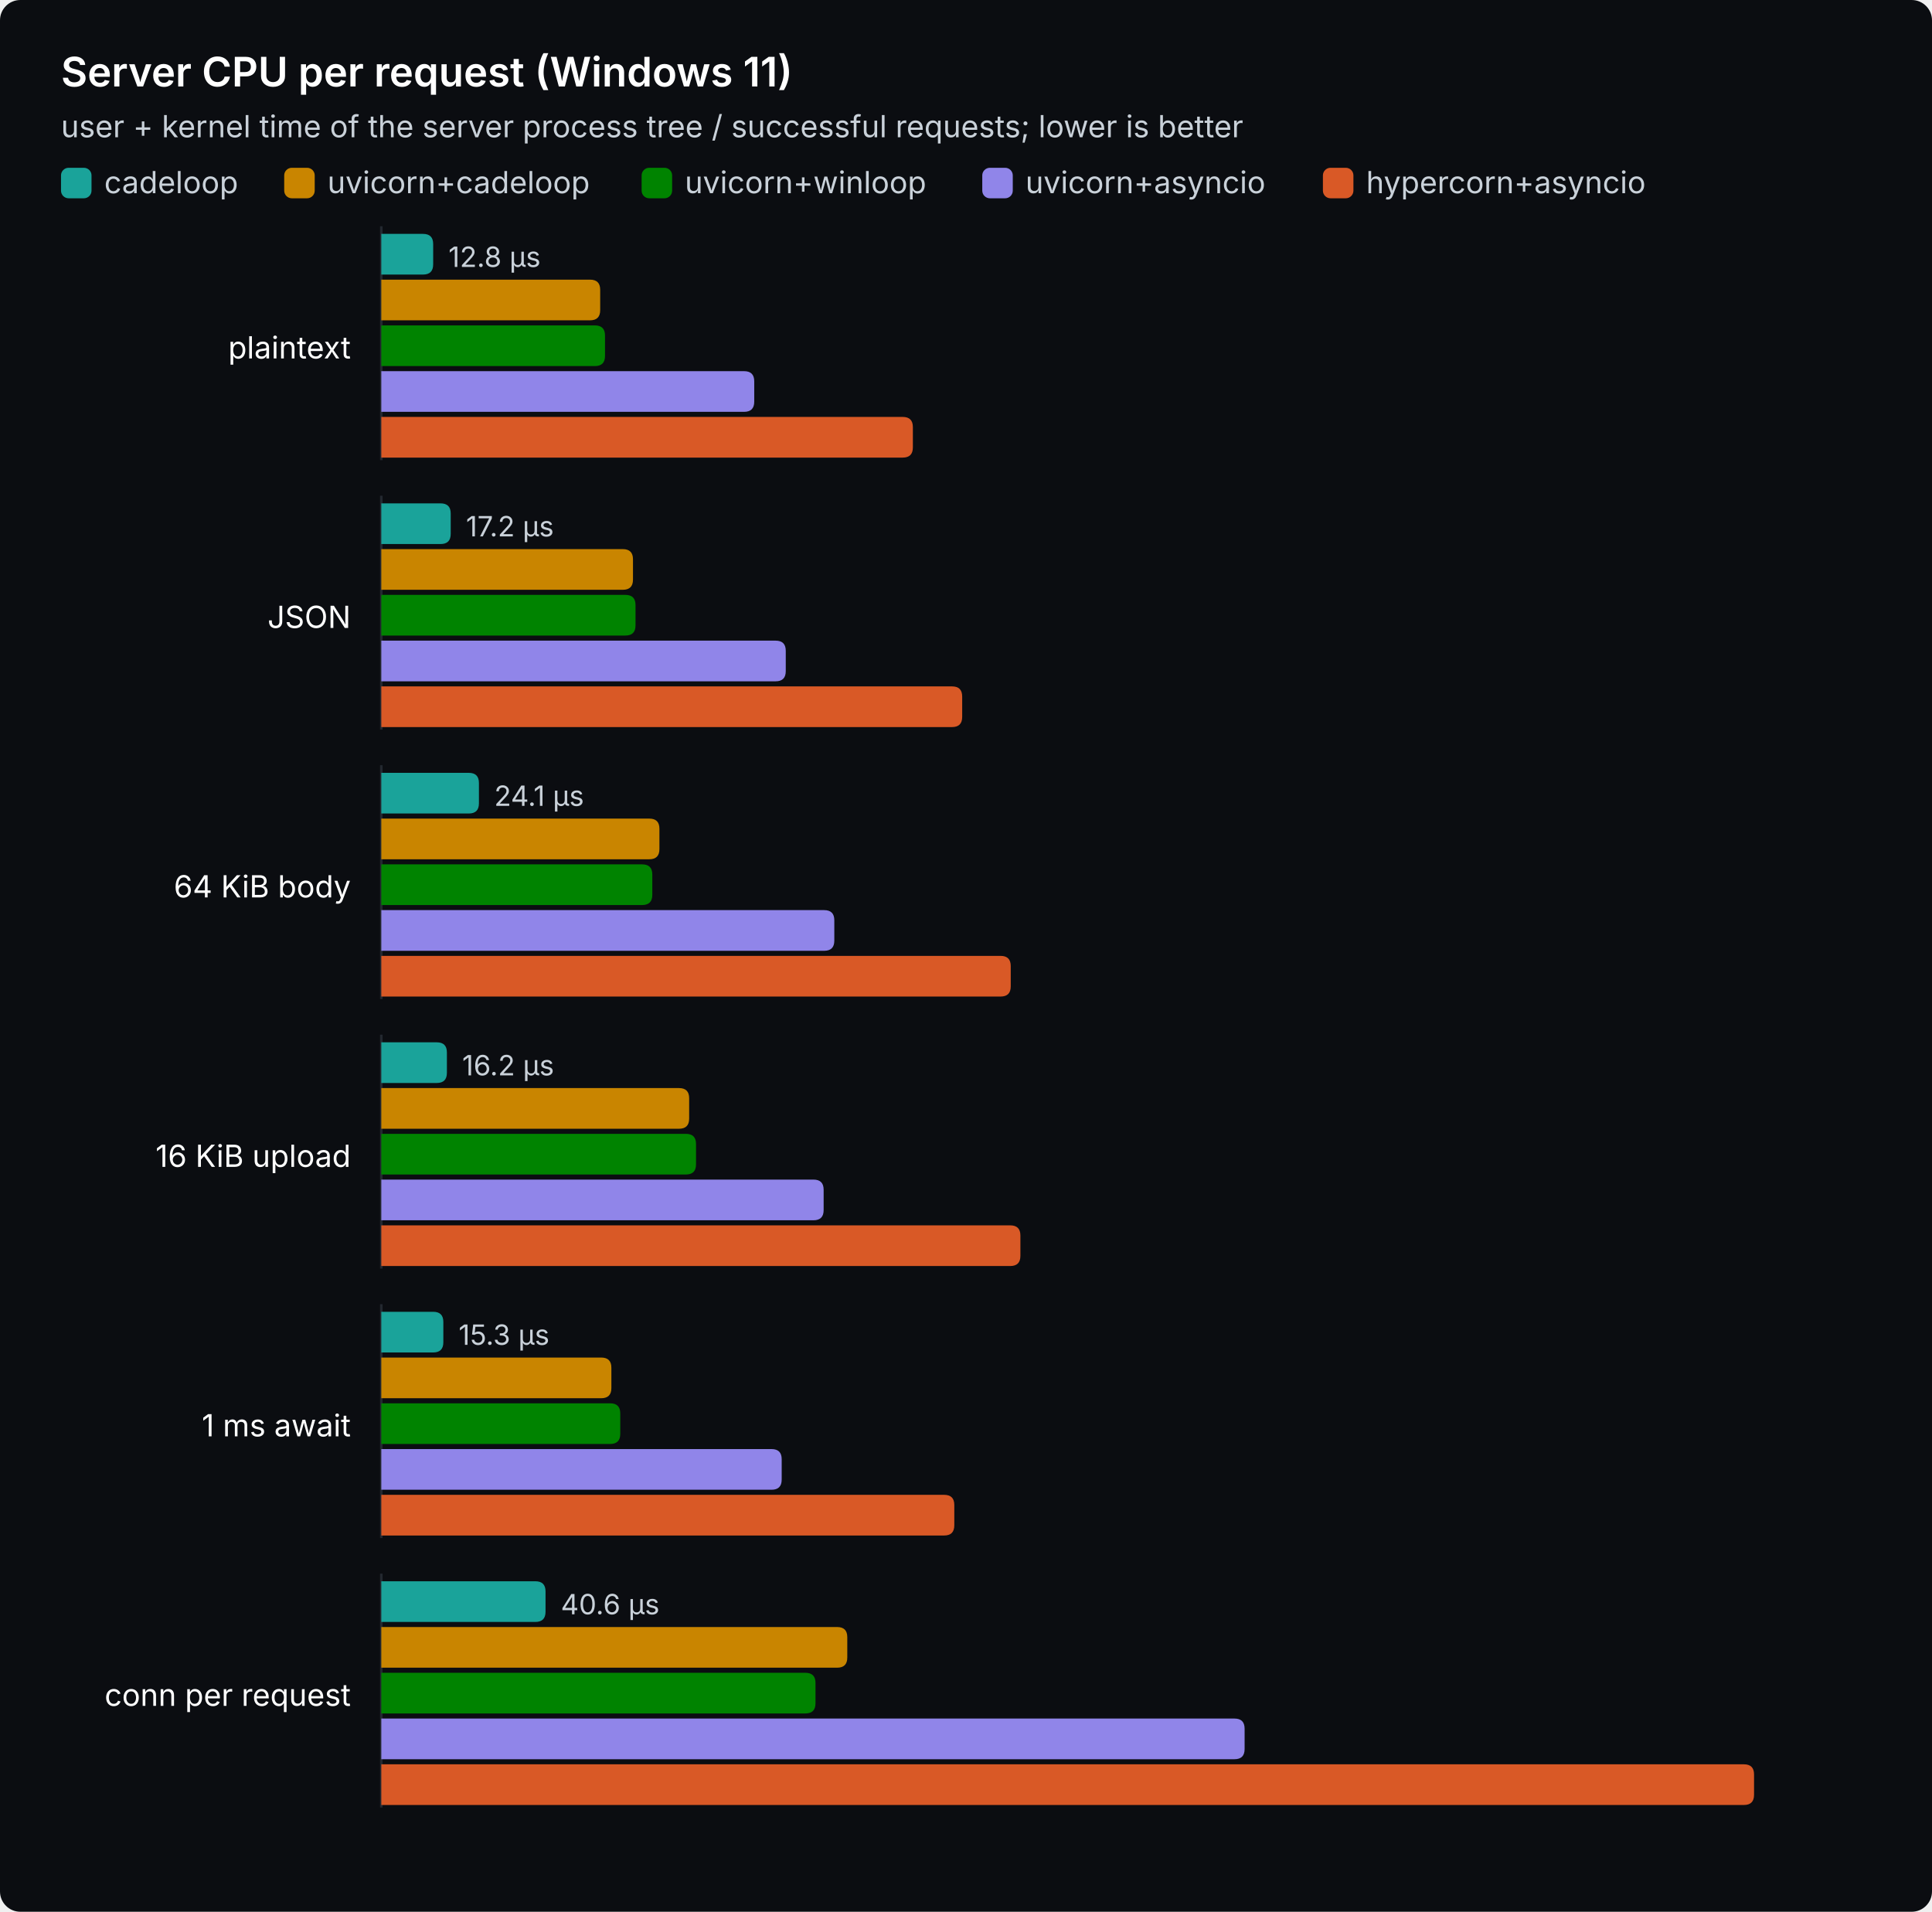
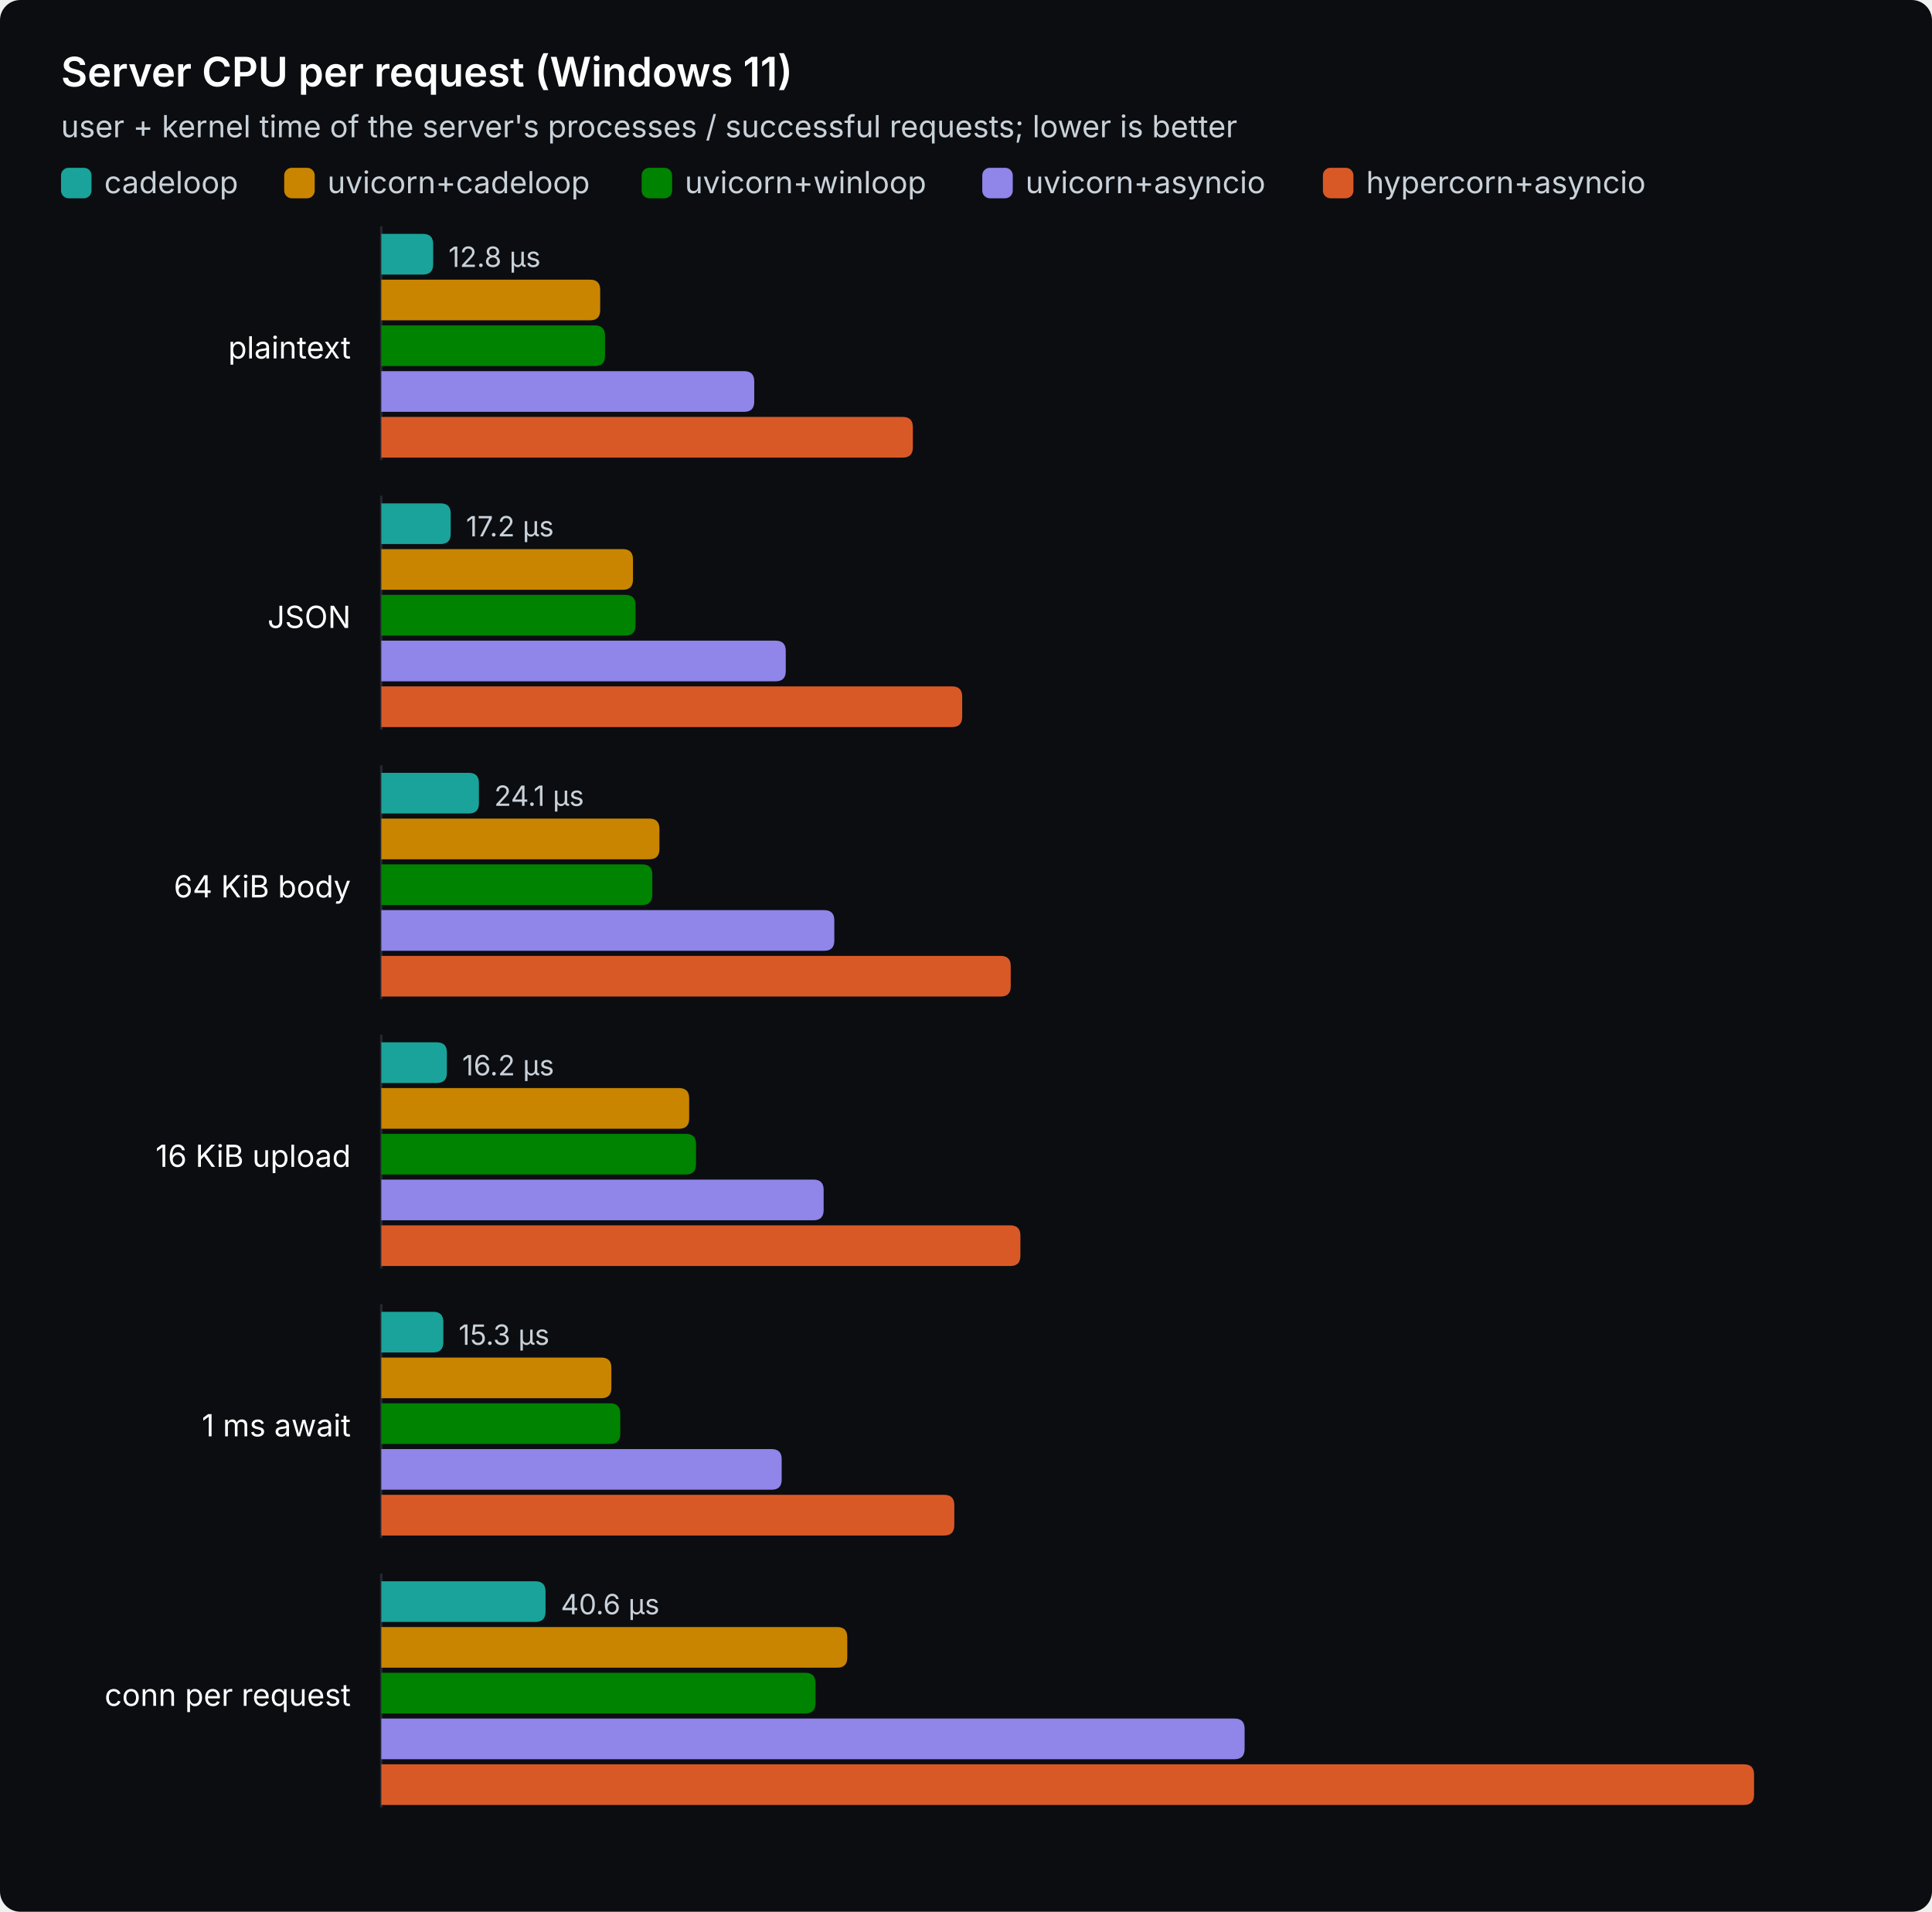
<svg xmlns="http://www.w3.org/2000/svg" viewBox="0 0 760 752" width="760" height="752" font-family="system-ui, -apple-system, 'Segoe UI', sans-serif">
  <rect width="760" height="752" fill="#0B0D11" rx="8" />
  <text x="24" y="34" font-size="16" font-weight="600" fill="#ffffff">Server CPU per request (Windows 11)</text>
-   <text x="24" y="54" font-size="12" fill="#c9d1d9">user + kernel time of the server process tree / successful requests; lower is better</text>
+   <text x="24" y="54" font-size="12" fill="#c9d1d9">user + kernel time of the server's processes / successful requests; lower is better</text>
  <rect x="24.0" y="66" width="12" height="12" rx="3" fill="#1aa39a" />
  <text x="41.0" y="76" font-size="12" fill="#c9d1d9">cadeloop</text>
  <rect x="111.8" y="66" width="12" height="12" rx="3" fill="#c98500" />
  <text x="128.8" y="76" font-size="12" fill="#c9d1d9">uvicorn+cadeloop</text>
  <rect x="252.4" y="66" width="12" height="12" rx="3" fill="#008300" />
  <text x="269.4" y="76" font-size="12" fill="#c9d1d9">uvicorn+winloop</text>
  <rect x="386.4" y="66" width="12" height="12" rx="3" fill="#9085e9" />
  <text x="403.4" y="76" font-size="12" fill="#c9d1d9">uvicorn+asyncio</text>
  <rect x="520.4" y="66" width="12" height="12" rx="3" fill="#d95926" />
  <text x="537.4" y="76" font-size="12" fill="#c9d1d9">hypercorn+asyncio</text>
  <text x="138" y="141.0" font-size="12" text-anchor="end" fill="#ffffff">plaintext</text>
  <line x1="150" y1="89" x2="150" y2="181" stroke="#232830" stroke-width="1" />
  <path d="M150.0,92.0 h16.4 q4.0,0 4.0,4.0 v8.0 q0,4.0 -4.0,4.0 h-16.4 z" fill="#1aa39a" />
  <rect x="150.0" y="91.0" width="0" height="0" fill="#0B0D11" />
  <text x="176.4" y="105" font-size="11" fill="#c9d1d9">12.8 µs</text>
  <path d="M150.0,110.0 h82.1 q4.0,0 4.0,4.0 v8.0 q0,4.0 -4.0,4.0 h-82.1 z" fill="#c98500" />
  <rect x="150.0" y="109.0" width="0" height="0" fill="#0B0D11" />
  <path d="M150.0,128.0 h84.0 q4.0,0 4.0,4.0 v8.0 q0,4.0 -4.0,4.0 h-84.0 z" fill="#008300" />
  <rect x="150.0" y="127.0" width="0" height="0" fill="#0B0D11" />
  <path d="M150.0,146.0 h142.7 q4.0,0 4.0,4.0 v8.0 q0,4.0 -4.0,4.0 h-142.7 z" fill="#9085e9" />
  <rect x="150.0" y="145.0" width="0" height="0" fill="#0B0D11" />
  <path d="M150.0,164.0 h205.1 q4.0,0 4.0,4.0 v8.0 q0,4.0 -4.0,4.0 h-205.1 z" fill="#d95926" />
  <rect x="150.0" y="163.0" width="0" height="0" fill="#0B0D11" />
  <text x="138" y="247.0" font-size="12" text-anchor="end" fill="#ffffff">JSON</text>
  <line x1="150" y1="195" x2="150" y2="287" stroke="#232830" stroke-width="1" />
  <path d="M150.0,198.0 h23.3 q4.0,0 4.0,4.0 v8.0 q0,4.0 -4.0,4.0 h-23.3 z" fill="#1aa39a" />
  <rect x="150.0" y="197.0" width="0" height="0" fill="#0B0D11" />
  <text x="183.3" y="211" font-size="11" fill="#c9d1d9">17.2 µs</text>
  <path d="M150.0,216.0 h95.0 q4.0,0 4.0,4.0 v8.0 q0,4.0 -4.0,4.0 h-95.0 z" fill="#c98500" />
  <rect x="150.0" y="215.0" width="0" height="0" fill="#0B0D11" />
  <path d="M150.0,234.0 h96.0 q4.0,0 4.0,4.0 v8.0 q0,4.0 -4.0,4.0 h-96.0 z" fill="#008300" />
  <rect x="150.0" y="233.0" width="0" height="0" fill="#0B0D11" />
  <path d="M150.0,252.0 h155.1 q4.0,0 4.0,4.0 v8.0 q0,4.0 -4.0,4.0 h-155.1 z" fill="#9085e9" />
  <rect x="150.0" y="251.0" width="0" height="0" fill="#0B0D11" />
  <path d="M150.0,270.0 h224.5 q4.0,0 4.0,4.0 v8.0 q0,4.0 -4.0,4.0 h-224.5 z" fill="#d95926" />
  <rect x="150.0" y="269.0" width="0" height="0" fill="#0B0D11" />
  <text x="138" y="353.0" font-size="12" text-anchor="end" fill="#ffffff">64 KiB body</text>
  <line x1="150" y1="301" x2="150" y2="393" stroke="#232830" stroke-width="1" />
  <path d="M150.0,304.0 h34.4 q4.0,0 4.0,4.0 v8.0 q0,4.0 -4.0,4.0 h-34.4 z" fill="#1aa39a" />
  <rect x="150.0" y="303.0" width="0" height="0" fill="#0B0D11" />
  <text x="194.4" y="317" font-size="11" fill="#c9d1d9">24.1 µs</text>
  <path d="M150.0,322.0 h105.4 q4.0,0 4.0,4.0 v8.0 q0,4.0 -4.0,4.0 h-105.4 z" fill="#c98500" />
  <rect x="150.0" y="321.0" width="0" height="0" fill="#0B0D11" />
  <path d="M150.0,340.0 h102.6 q4.0,0 4.0,4.0 v8.0 q0,4.0 -4.0,4.0 h-102.6 z" fill="#008300" />
  <rect x="150.0" y="339.0" width="0" height="0" fill="#0B0D11" />
  <path d="M150.0,358.0 h174.2 q4.0,0 4.0,4.0 v8.0 q0,4.0 -4.0,4.0 h-174.2 z" fill="#9085e9" />
  <rect x="150.0" y="357.0" width="0" height="0" fill="#0B0D11" />
  <path d="M150.0,376.0 h243.6 q4.0,0 4.0,4.0 v8.0 q0,4.0 -4.0,4.0 h-243.6 z" fill="#d95926" />
  <rect x="150.0" y="375.0" width="0" height="0" fill="#0B0D11" />
  <text x="138" y="459.0" font-size="12" text-anchor="end" fill="#ffffff">16 KiB upload</text>
  <line x1="150" y1="407" x2="150" y2="499" stroke="#232830" stroke-width="1" />
  <path d="M150.0,410.0 h21.8 q4.0,0 4.0,4.0 v8.0 q0,4.0 -4.0,4.0 h-21.8 z" fill="#1aa39a" />
  <rect x="150.0" y="409.0" width="0" height="0" fill="#0B0D11" />
  <text x="181.8" y="423" font-size="11" fill="#c9d1d9">16.2 µs</text>
  <path d="M150.0,428.0 h117.1 q4.0,0 4.0,4.0 v8.0 q0,4.0 -4.0,4.0 h-117.1 z" fill="#c98500" />
  <rect x="150.0" y="427.0" width="0" height="0" fill="#0B0D11" />
  <path d="M150.0,446.0 h119.8 q4.0,0 4.0,4.0 v8.0 q0,4.0 -4.0,4.0 h-119.8 z" fill="#008300" />
  <rect x="150.0" y="445.0" width="0" height="0" fill="#0B0D11" />
  <path d="M150.0,464.0 h170.0 q4.0,0 4.0,4.0 v8.0 q0,4.0 -4.0,4.0 h-170.0 z" fill="#9085e9" />
  <rect x="150.0" y="463.0" width="0" height="0" fill="#0B0D11" />
  <path d="M150.0,482.0 h247.4 q4.0,0 4.0,4.0 v8.0 q0,4.0 -4.0,4.0 h-247.4 z" fill="#d95926" />
  <rect x="150.0" y="481.0" width="0" height="0" fill="#0B0D11" />
  <text x="138" y="565.0" font-size="12" text-anchor="end" fill="#ffffff">1 ms await</text>
  <line x1="150" y1="513" x2="150" y2="605" stroke="#232830" stroke-width="1" />
  <path d="M150.0,516.0 h20.4 q4.0,0 4.0,4.0 v8.0 q0,4.0 -4.0,4.0 h-20.4 z" fill="#1aa39a" />
  <rect x="150.0" y="515.0" width="0" height="0" fill="#0B0D11" />
  <text x="180.4" y="529" font-size="11" fill="#c9d1d9">15.3 µs</text>
  <path d="M150.0,534.0 h86.5 q4.0,0 4.0,4.0 v8.0 q0,4.0 -4.0,4.0 h-86.5 z" fill="#c98500" />
  <rect x="150.0" y="533.0" width="0" height="0" fill="#0B0D11" />
  <path d="M150.0,552.0 h90.0 q4.0,0 4.0,4.0 v8.0 q0,4.0 -4.0,4.0 h-90.0 z" fill="#008300" />
  <rect x="150.0" y="551.0" width="0" height="0" fill="#0B0D11" />
  <path d="M150.0,570.0 h153.5 q4.0,0 4.0,4.0 v8.0 q0,4.0 -4.0,4.0 h-153.5 z" fill="#9085e9" />
  <rect x="150.0" y="569.0" width="0" height="0" fill="#0B0D11" />
  <path d="M150.0,588.0 h221.4 q4.0,0 4.0,4.0 v8.0 q0,4.0 -4.0,4.0 h-221.4 z" fill="#d95926" />
  <rect x="150.0" y="587.0" width="0" height="0" fill="#0B0D11" />
  <text x="138" y="671.0" font-size="12" text-anchor="end" fill="#ffffff">conn per request</text>
  <line x1="150" y1="619" x2="150" y2="711" stroke="#232830" stroke-width="1" />
  <path d="M150.0,622.0 h60.6 q4.0,0 4.0,4.0 v8.0 q0,4.0 -4.0,4.0 h-60.6 z" fill="#1aa39a" />
  <rect x="150.0" y="621.0" width="0" height="0" fill="#0B0D11" />
  <text x="220.6" y="635" font-size="11" fill="#c9d1d9">40.6 µs</text>
  <path d="M150.0,640.0 h179.3 q4.0,0 4.0,4.0 v8.0 q0,4.0 -4.0,4.0 h-179.3 z" fill="#c98500" />
  <rect x="150.0" y="639.0" width="0" height="0" fill="#0B0D11" />
  <path d="M150.0,658.0 h166.8 q4.0,0 4.0,4.0 v8.0 q0,4.0 -4.0,4.0 h-166.8 z" fill="#008300" />
  <rect x="150.0" y="657.0" width="0" height="0" fill="#0B0D11" />
  <path d="M150.0,676.0 h335.6 q4.0,0 4.0,4.0 v8.0 q0,4.0 -4.0,4.0 h-335.6 z" fill="#9085e9" />
  <rect x="150.0" y="675.0" width="0" height="0" fill="#0B0D11" />
  <path d="M150.0,694.0 h536.0 q4.0,0 4.0,4.0 v8.0 q0,4.0 -4.0,4.0 h-536.0 z" fill="#d95926" />
  <rect x="150.0" y="693.0" width="0" height="0" fill="#0B0D11" />
</svg>
